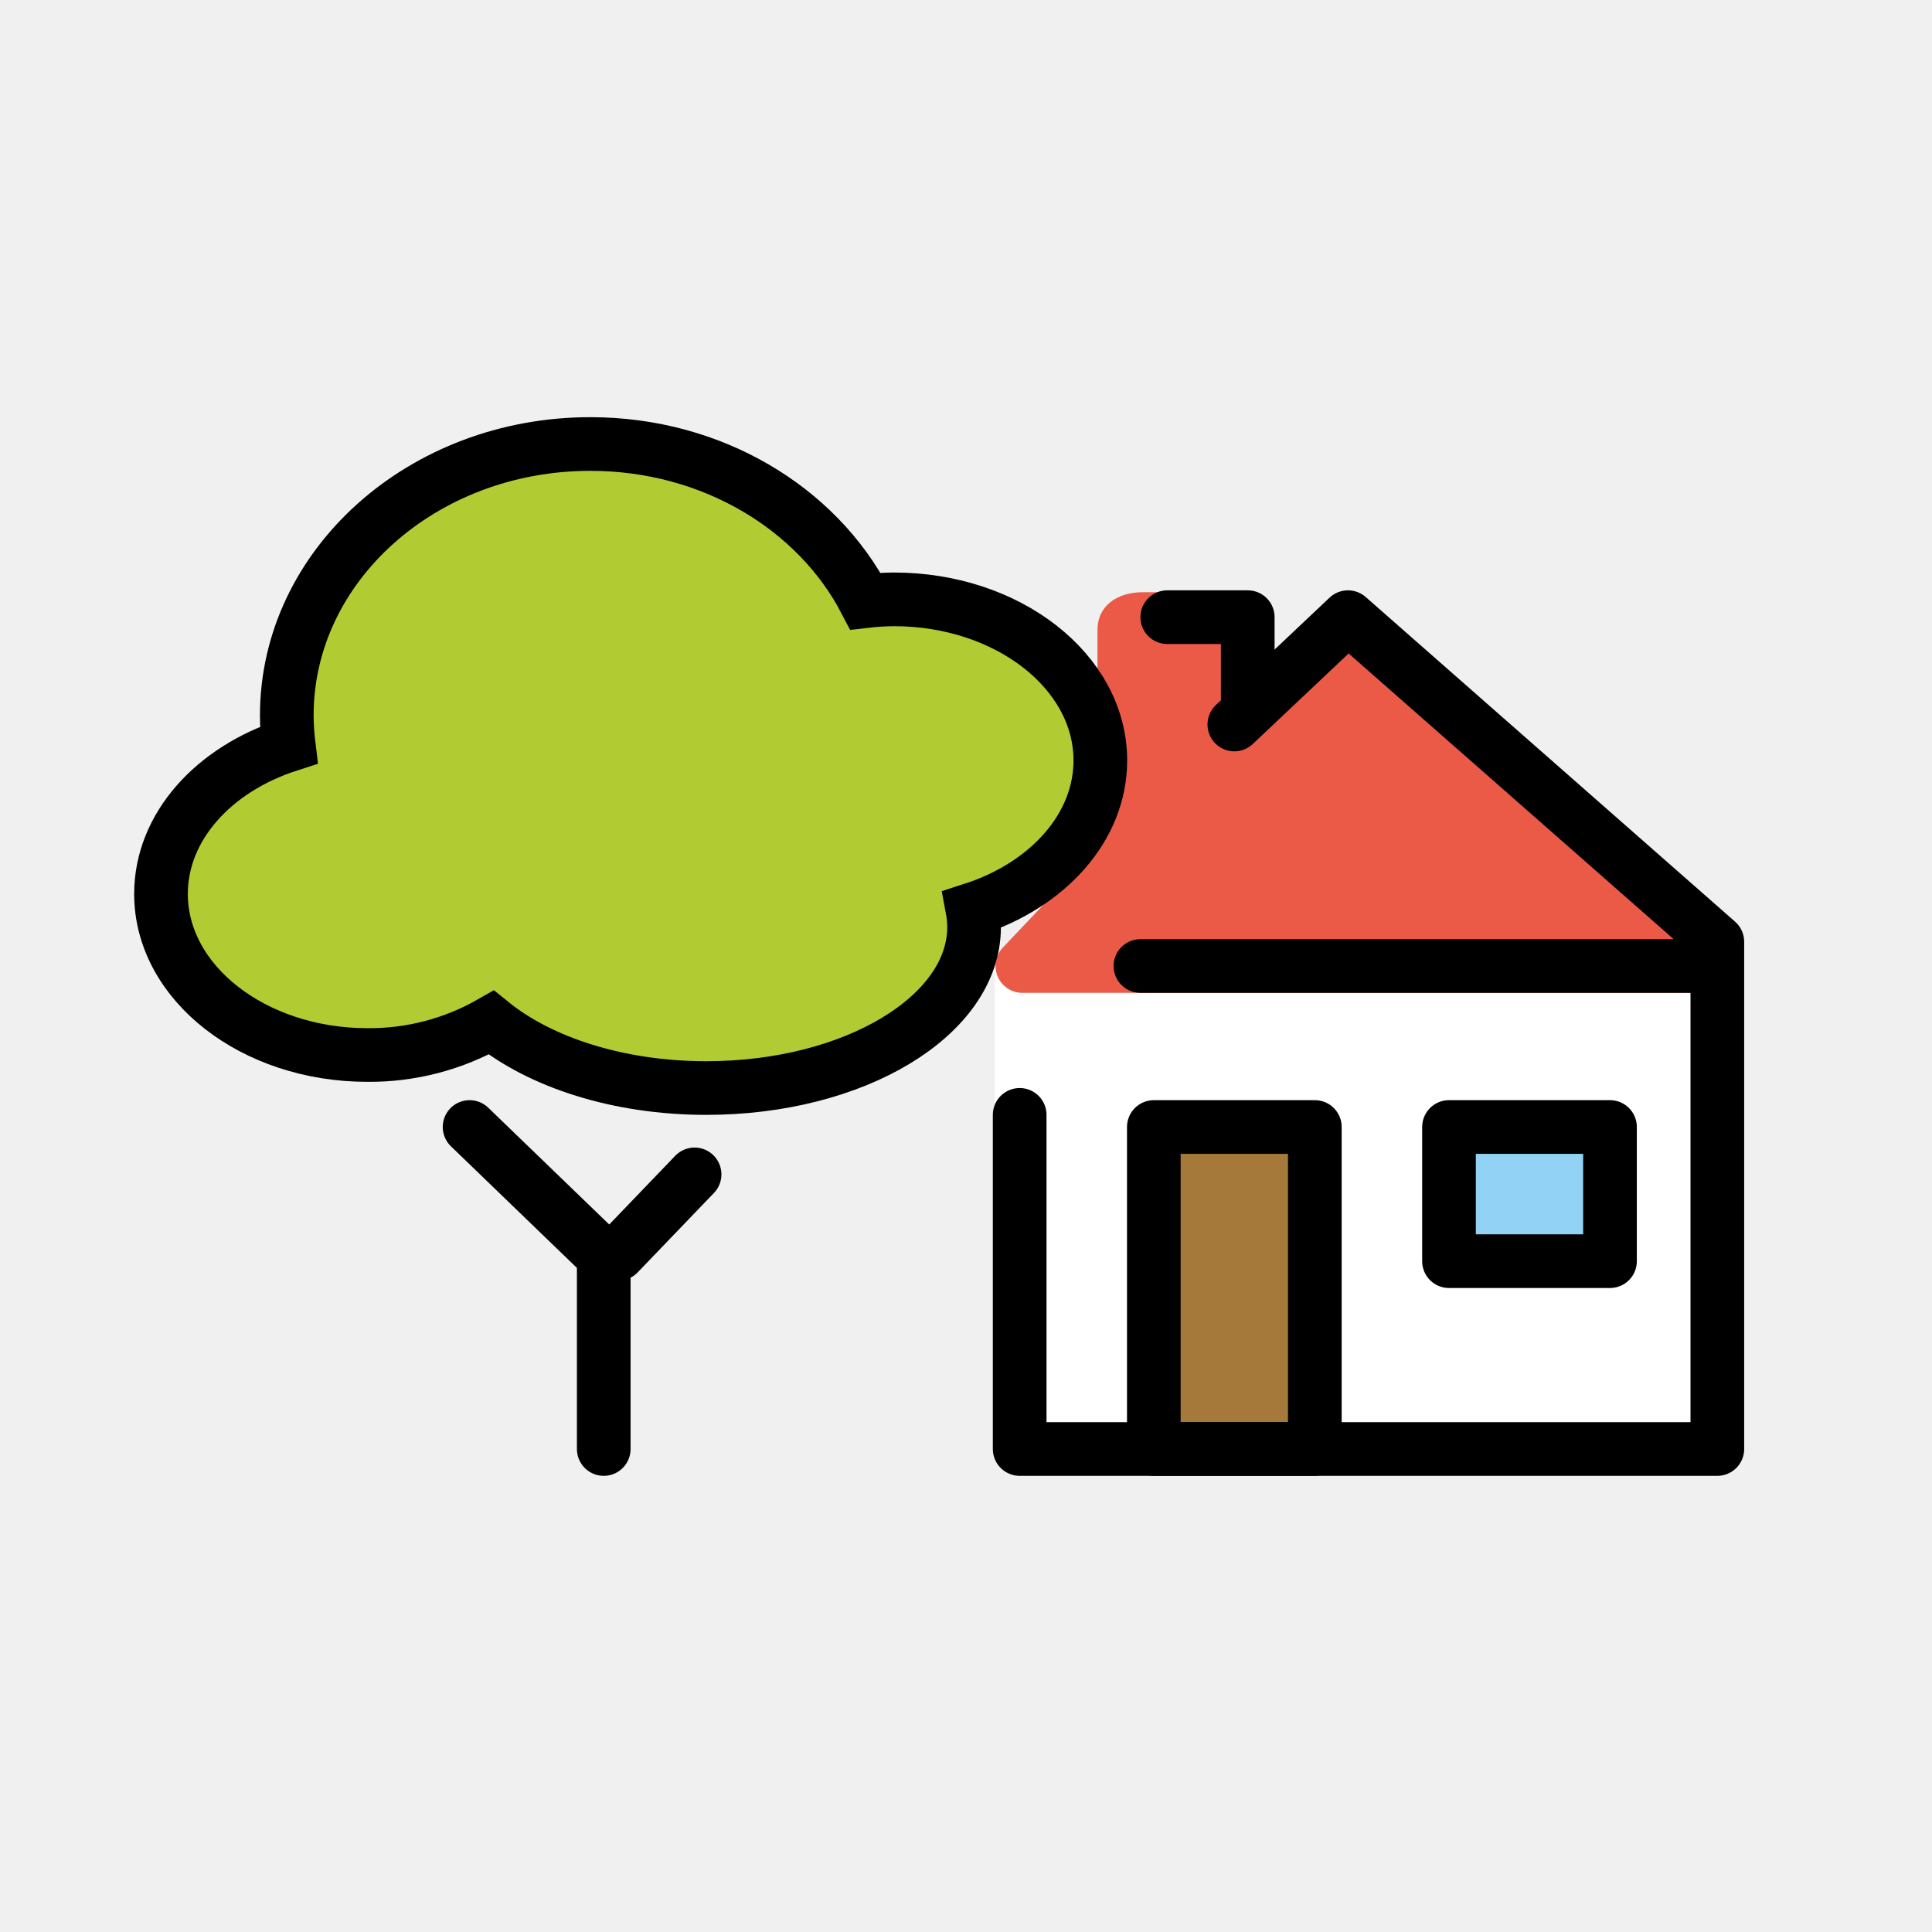
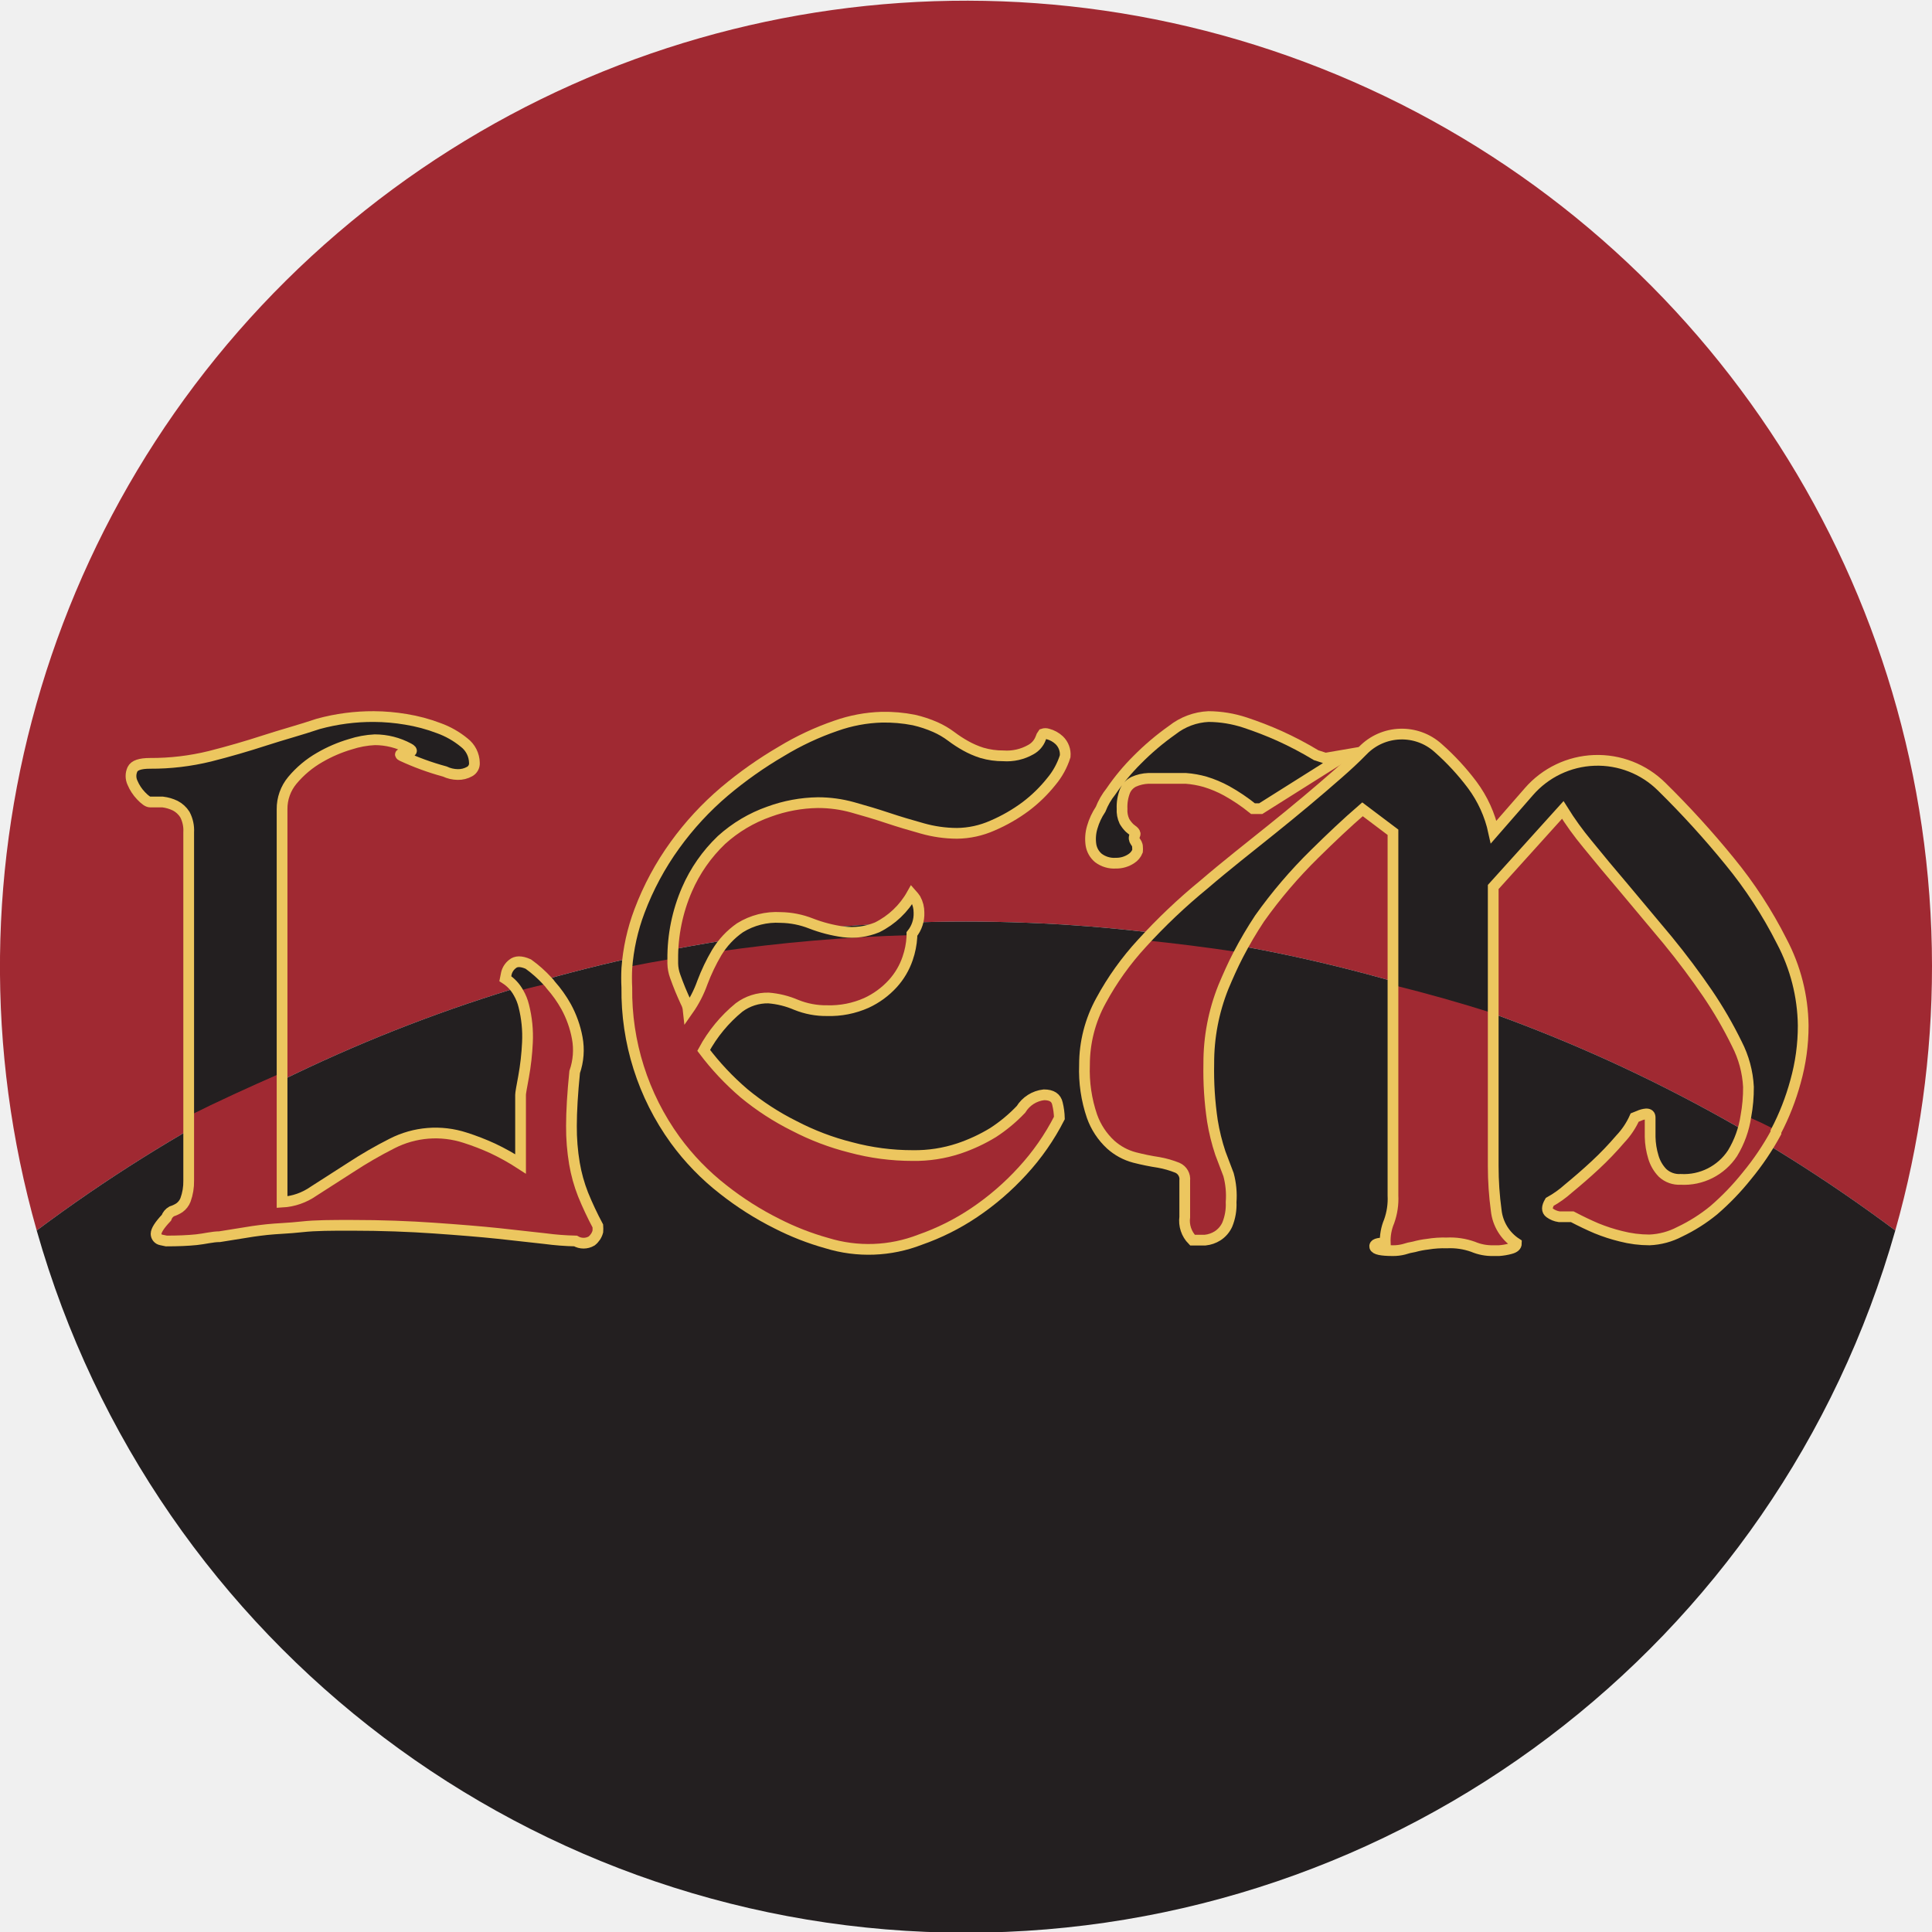
- <svg xmlns="http://www.w3.org/2000/svg" id="emoji" viewBox="0 0 72 72" version="1.1">
-   <g id="color">
-     <rect x="37.075" y="36.053" width="26.884" height="18.114" fill="#FFFFFF" />
-     <polygon fill="#EA5A47" stroke="#EA5A47" stroke-linecap="round" stroke-linejoin="round" stroke-miterlimit="10" stroke-width="2" points="50.235,23.2 38.1,36 63.5,36" />
-     <path fill="#EA5A47" d="M47.3,26l-6.4,6.059v-8.573c0-0.931,0.755-1.416,1.686-1.416h3.028 c0.931,0,1.686,0.485,1.686,1.416C47.3,23.486,47.3,26,47.3,26z" />
-     <rect x="43" y="42" width="6" height="12" fill="#A57939" />
-     <rect x="54" y="42" width="6" height="5" fill="#92D3F5" />
-     <path fill="#B1CC33" d="M41.006,28.339c0-3.312-3.445-6.003-7.694-6.003c-0.355,0.003-0.71,0.025-1.062,0.066 c-1.8-3.455-5.707-5.855-10.25-5.855c-6.248,0-11.312,4.529-11.312,10.114c0.001,0.369,0.025,0.738,0.07,1.104 C7.966,28.666,6,30.81,6,33.314c0,3.312,3.445,6.003,7.694,6.003c1.615,0.014,3.206-0.402,4.614-1.207 c1.818,1.477,4.726,2.438,8.015,2.438c5.511,0,9.978-2.688,9.978-6.003c-0.001-0.219-0.021-0.438-0.061-0.653 C39.036,32.99,41.006,30.845,41.006,28.339z" />
-   </g>
-   <g id="hair" />
-   <g id="skin" />
-   <g id="skin-shadow" />
-   <g id="line">
-     <polyline fill="none" stroke="#000000" stroke-linecap="round" stroke-linejoin="round" stroke-miterlimit="10" stroke-width="2" points="46,27 50.235,23 64,35.098 64,54 38,54 38,41.548" />
-     <rect x="43" y="42" width="6" height="12" fill="none" stroke="#000000" stroke-linecap="round" stroke-linejoin="round" stroke-miterlimit="10" stroke-width="2" />
-     <rect x="54" y="42" width="6" height="5" fill="none" stroke="#000000" stroke-linecap="round" stroke-linejoin="round" stroke-miterlimit="10" stroke-width="2" />
-     <polyline fill="none" stroke="#000000" stroke-linecap="round" stroke-linejoin="round" stroke-miterlimit="10" stroke-width="2" points="43.5,23 46.5,23 46.5,26" />
-     <path fill="none" stroke="#000000" stroke-miterlimit="10" stroke-width="2" d="M31.245,39.34" />
-     <polyline fill="none" stroke="#000000" stroke-linecap="round" stroke-linejoin="round" stroke-width="2" points="22.5,54 22.5,46.827 17.5,42" />
-     <line x1="23.041" x2="25.885" y1="46.727" y2="43.766" fill="none" stroke="#000000" stroke-linecap="round" stroke-linejoin="round" stroke-width="2" />
-     <path fill="none" stroke="#000000" stroke-linecap="round" stroke-miterlimit="10" stroke-width="2" d="M41.006,28.339 c0-3.312-3.445-6.003-7.694-6.003c-0.355,0.003-0.71,0.025-1.062,0.066c-1.8-3.455-5.707-5.855-10.25-5.855 c-6.248,0-11.312,4.529-11.312,10.114c0.001,0.369,0.025,0.738,0.07,1.104C7.966,28.666,6,30.81,6,33.314 c0,3.312,3.445,6.003,7.694,6.003c1.615,0.014,3.206-0.402,4.614-1.207c1.818,1.477,4.726,2.438,8.015,2.438 c5.511,0,9.978-2.688,9.978-6.003c-0.001-0.219-0.021-0.438-0.061-0.653 C39.036,32.99,41.006,30.845,41.006,28.339z" />
-     <line x1="63.5" x2="42.5" y1="36" y2="36" fill="none" stroke="#000000" stroke-linecap="round" stroke-linejoin="round" stroke-miterlimit="10" stroke-width="2" />
+ <svg xmlns="http://www.w3.org/2000/svg" viewBox="0 0 90 90">
+   <defs>
+     <style>.cls-1{fill:#a02932;}.cls-2{fill:#231f20;}.cls-3{fill:none;stroke:#ecc65f;stroke-miterlimit:10;stroke-width:0.5px;}</style>
+   </defs>
+   <g id="Layer_2" data-name="Layer 2">
+     <g id="Layer_1-2" data-name="Layer 1">
+       <path class="cls-1" d="M90,45a45.09,45.09,0,0,1-1.71,12.32,72.31,72.31,0,0,0-86.58,0A45,45,0,1,1,90,45Z" />
+       <path class="cls-2" d="M88.29,57.32a45,45,0,0,1-86.58,0,72.31,72.31,0,0,1,86.58,0Z" />
+       <path class="cls-2" d="M25.5,45.6a5.8,5.8,0,0,0-.89-.79c-.34-.12-.58-.11-.74,0a.78.78,0,0,0-.28.43c0,.15-.05.24-.05.25a1.81,1.81,0,0,1,.61.65c.5-.14,1-.26,1.51-.38A1.35,1.35,0,0,0,25.5,45.6ZM20.44,33.84a7.78,7.78,0,0,0-1.53-.41,9.29,9.29,0,0,0-1.49-.13,9.63,9.63,0,0,0-2.59.34q-1.24.34-2.49.75c-.83.27-1.69.52-2.56.74A11.47,11.47,0,0,1,7,35.46c-.46,0-.73.09-.82.28a.74.74,0,0,0,0,.62,2,2,0,0,0,.4.61c.18.19.32.29.42.29l.59,0a1.86,1.86,0,0,1,.58.17,1.13,1.13,0,0,1,.45.42,1.51,1.51,0,0,1,.18.82V52c1.4-.7,2.85-1.36,4.31-2V37.62a2.09,2.09,0,0,1,.48-1.36,4.86,4.86,0,0,1,1.28-1.06,6.47,6.47,0,0,1,1.42-.61,4.34,4.34,0,0,1,1.14-.21,3.34,3.34,0,0,1,1.58.4c.51.27-.68.17-.32.35a12.52,12.52,0,0,0,2,.73,1.46,1.46,0,0,0,.6.14,1.08,1.08,0,0,0,.56-.14.43.43,0,0,0,.22-.4,1.22,1.22,0,0,0-.48-1A4,4,0,0,0,20.44,33.84Z" />
+       <path class="cls-2" d="M49.43,34.35a1.23,1.23,0,0,0-.53-.29.4.4,0,0,0-.23,0,.75.75,0,0,0-.1.21,1,1,0,0,1-.46.53,2.26,2.26,0,0,1-1.28.29,3.46,3.46,0,0,1-1-.14,4.05,4.05,0,0,1-.76-.33,5.74,5.74,0,0,1-.66-.43,3.8,3.8,0,0,0-.75-.44,5.55,5.55,0,0,0-1-.33,7,7,0,0,0-1.5-.13,7,7,0,0,0-2.13.4,13.07,13.07,0,0,0-2.54,1.19,18.87,18.87,0,0,0-2.61,1.87,14.11,14.11,0,0,0-2.31,2.5,13.14,13.14,0,0,0-1.65,3.07A9.51,9.51,0,0,0,29.24,45c.7-.14,1.41-.27,2.12-.39A8,8,0,0,1,32,41.36,7.08,7.08,0,0,1,33.7,39a6.51,6.51,0,0,1,2.22-1.32,6.89,6.89,0,0,1,2.27-.42,6,6,0,0,1,1.62.22c.54.15,1.08.32,1.62.5s1.08.33,1.62.48a6,6,0,0,0,1.62.23,4.17,4.17,0,0,0,1.65-.36,7.18,7.18,0,0,0,1.55-.89,6.68,6.68,0,0,0,1.2-1.17,3.43,3.43,0,0,0,.64-1.17A.92.92,0,0,0,49.43,34.35Zm-6.92,7.22a3.78,3.78,0,0,1-1.62,1.54,3.11,3.11,0,0,1-1.57.21,6.71,6.71,0,0,1-1.51-.39,4,4,0,0,0-1.41-.28,3.23,3.23,0,0,0-1.9.48,3.81,3.81,0,0,0-1.08,1.15h0a77.91,77.91,0,0,1,9.09-.78h0v-.14a1.5,1.5,0,0,0,.33-.95,1.3,1.3,0,0,0-.16-.63A1.91,1.91,0,0,0,42.51,41.57Z" />
+       <path class="cls-2" d="M61.74,35.24l-.43-.14a16.21,16.21,0,0,0-1.71-.9A16.88,16.88,0,0,0,58,33.58a5.54,5.54,0,0,0-1.7-.28,2.94,2.94,0,0,0-1.69.63,12.17,12.17,0,0,0-1.64,1.39,10.07,10.07,0,0,0-1.22,1.47,3.2,3.2,0,0,0-.48.83,3,3,0,0,0-.39.84,1.9,1.9,0,0,0-.06.81,1,1,0,0,0,.35.62,1.22,1.22,0,0,0,.81.24A1.26,1.26,0,0,0,52.7,40,.74.74,0,0,0,53,39.6a1,1,0,0,0,0-.19c0-.26-.24-.26-.12-.57.06-.13-.16-.23-.25-.32a1.5,1.5,0,0,1-.24-.31,1.2,1.2,0,0,1-.11-.59,2,2,0,0,1,.14-.83.86.86,0,0,1,.4-.42,1.84,1.84,0,0,1,.68-.16c.27,0,.58,0,.94,0l.81,0a4.5,4.5,0,0,1,.9.16,5.25,5.25,0,0,1,1,.42,8.58,8.58,0,0,1,1.23.83h.36l4-2.52ZM83,43.77a20.28,20.28,0,0,0-2.41-3.69,42.35,42.35,0,0,0-3.16-3.47l0,0a4.23,4.23,0,0,0-6.18.24l-1.64,1.88a5.69,5.69,0,0,0-1-2.2A11.46,11.46,0,0,0,67,34.78v0a2.55,2.55,0,0,0-3.48.13c-.36.35-.73.71-1.13,1.06-1,.87-2,1.74-3.09,2.59s-2.13,1.72-3.17,2.58a29.32,29.32,0,0,0-2.89,2.74h0c1.49.15,3,.34,4.44.56a18.39,18.39,0,0,1,1-1.7,21.66,21.66,0,0,1,2.56-3c.76-.76,1.5-1.45,2.23-2.09l1.44,1.07v7.2c1.57.39,3.13.83,4.67,1.32v-6l3.24-3.59A13.45,13.45,0,0,0,74,39.2c.52.64,1.1,1.34,1.74,2.09l2,2.39c.68.83,1.3,1.66,1.86,2.48a19.2,19.2,0,0,1,1.37,2.36,4.93,4.93,0,0,1,.54,2A7.39,7.39,0,0,1,81.33,52c.46.21.92.45,1.37.68a11.32,11.32,0,0,0,.91-2.32A9.58,9.58,0,0,0,84,47.69,8.62,8.62,0,0,0,83,43.77Z" />
+       <path class="cls-1" d="M27.85,57a1.78,1.78,0,0,1,0,.26.83.83,0,0,1-.29.44.74.74,0,0,1-.75,0,12.81,12.81,0,0,1-1.42-.11l-2.17-.24c-.86-.09-1.85-.17-3-.25S17.78,57,16.34,57c-.9,0-1.66,0-2.29.07s-1.18.08-1.64.13-.86.11-1.2.17l-1,.16c-.33,0-.69.1-1.08.14s-.86.06-1.4.06l-.24,0a.29.29,0,0,1-.24-.28q0-.24.48-.75A.55.55,0,0,1,8,56.35a1.49,1.49,0,0,0,.36-.17.82.82,0,0,0,.28-.36,2.48,2.48,0,0,0,.12-.94V52c1.4-.7,2.85-1.36,4.31-2v6a2.83,2.83,0,0,0,1.47-.51l1.73-1.11a20,20,0,0,1,1.92-1.11,4.45,4.45,0,0,1,3.45-.29,11.21,11.21,0,0,1,1.29.5,11,11,0,0,1,1.29.72V50.93c0-.08.05-.36.14-.84a12,12,0,0,0,.18-1.59,5.78,5.78,0,0,0-.17-1.71,2.3,2.3,0,0,0-.25-.62c.5-.14,1-.26,1.51-.38a5.7,5.7,0,0,1,.71,1,4.89,4.89,0,0,1,.52,1.46,3.1,3.1,0,0,1-.12,1.59c-.1,1-.15,1.84-.15,2.51a10.17,10.17,0,0,0,.14,1.75,7.26,7.26,0,0,0,.4,1.44A15.61,15.61,0,0,0,27.85,57Z" />
+       <path class="cls-1" d="M49.35,52a11.05,11.05,0,0,1-1.72,2.47,12.44,12.44,0,0,1-2.25,1.94,11,11,0,0,1-2.52,1.26,6.61,6.61,0,0,1-4.34.16A12.56,12.56,0,0,1,36.19,57a14.48,14.48,0,0,1-2.49-1.58,11.54,11.54,0,0,1-2.25-2.32,11.84,11.84,0,0,1-2.25-7.16,8.7,8.7,0,0,1,0-.89c.7-.14,1.41-.27,2.12-.39v.2a1.85,1.85,0,0,0,.11.58q.11.31.24.63c.09.21.17.4.25.57a1,1,0,0,1,.12.38,5.31,5.31,0,0,0,.66-1.28,9,9,0,0,1,.67-1.4,77.91,77.91,0,0,1,9.09-.78,3.74,3.74,0,0,1-.2,1,3.35,3.35,0,0,1-.69,1.17,3.84,3.84,0,0,1-1.23.9,4.2,4.2,0,0,1-1.83.36,3.7,3.7,0,0,1-1.44-.27,4.07,4.07,0,0,0-1.29-.32,2.22,2.22,0,0,0-1.37.44,6.66,6.66,0,0,0-1.65,2,12.64,12.64,0,0,0,1.88,2A11.76,11.76,0,0,0,37,52.37a12,12,0,0,0,2.63,1.05,11.07,11.07,0,0,0,2.89.38,6.52,6.52,0,0,0,2.15-.33,7.89,7.89,0,0,0,1.59-.74,7.21,7.21,0,0,0,1.3-1.08,1.44,1.44,0,0,1,1.08-.72c.36,0,.57.13.63.4A3.26,3.26,0,0,1,49.35,52Z" />
+       <path class="cls-1" d="M57.19,54.7A3.82,3.82,0,0,1,57.35,56a2.45,2.45,0,0,1-.18,1,1.23,1.23,0,0,1-.45.52,1.34,1.34,0,0,1-.58.2l-.59,0a1.29,1.29,0,0,1-.36-1.08v-1.8a.58.58,0,0,0-.34-.6A4.38,4.38,0,0,0,54,54a11.35,11.35,0,0,1-1.13-.23,2.69,2.69,0,0,1-1.11-.6,3.33,3.33,0,0,1-.87-1.31,6.69,6.69,0,0,1-.35-2.4,6.19,6.19,0,0,1,.77-3,13.19,13.19,0,0,1,1.91-2.67c1.49.15,3,.34,4.44.56-.25.48-.48,1-.69,1.5a9.49,9.49,0,0,0-.68,3.57,15.88,15.88,0,0,0,.17,2.67,9.64,9.64,0,0,0,.37,1.5Z" />
+       <path class="cls-1" d="M70.66,57.76c0,.12-.09.2-.28.25a2.8,2.8,0,0,1-.53.09l-.27,0a2.28,2.28,0,0,1-.94-.18,3.16,3.16,0,0,0-1.22-.18,4.65,4.65,0,0,0-.9.06,4,4,0,0,0-.62.12,3.19,3.19,0,0,0-.49.12,2,2,0,0,1-.5.06c-.54,0-.82-.06-.85-.18s.13-.18.49-.18a2.33,2.33,0,0,1,.18-.95,3.11,3.11,0,0,0,.18-1.21V45.89c1.57.39,3.13.83,4.67,1.32v6.95a15.3,15.3,0,0,0,.14,2.07A2.09,2.09,0,0,0,70.66,57.76Z" />
+       <path class="cls-1" d="M82.7,52.63l0,.06a12.53,12.53,0,0,1-1.35,2.05,12,12,0,0,1-1.55,1.61,7.73,7.73,0,0,1-1.58,1,3.32,3.32,0,0,1-1.41.38,5.33,5.33,0,0,1-1.33-.17,8,8,0,0,1-1.14-.37c-.33-.14-.71-.32-1.13-.54h-.36l-.25,0a1,1,0,0,1-.44-.18q-.21-.15,0-.51a4.77,4.77,0,0,0,.87-.62c.4-.33.82-.69,1.25-1.09A14.74,14.74,0,0,0,75.39,53a3.57,3.57,0,0,0,.67-1l.2-.07a1,1,0,0,1,.34-.09.15.15,0,0,1,.18.16c0,.28,0,.58,0,.91a3.48,3.48,0,0,0,.15.93,1.77,1.77,0,0,0,.43.74,1.14,1.14,0,0,0,.84.3,2.71,2.71,0,0,0,2.42-1.22A4.66,4.66,0,0,0,81.33,52C81.79,52.16,82.25,52.4,82.7,52.63Z" />
+       <path class="cls-3" d="M27.85,57.11a1.78,1.78,0,0,1,0,.26.83.83,0,0,1-.29.44.74.74,0,0,1-.75,0,12.81,12.81,0,0,1-1.42-.11l-2.17-.24c-.86-.09-1.85-.17-3-.25s-2.42-.13-3.86-.13c-.9,0-1.66,0-2.29.07s-1.18.08-1.64.13-.86.11-1.2.17l-1,.16c-.33,0-.69.1-1.08.14s-.86.06-1.4.06l-.24-.05a.29.29,0,0,1-.24-.28q0-.24.48-.75A.55.55,0,0,1,8,56.43a1.49,1.49,0,0,0,.36-.17.82.82,0,0,0,.28-.36A2.48,2.48,0,0,0,8.79,55V38.77a1.57,1.57,0,0,0-.18-.83,1.17,1.17,0,0,0-.45-.41,1.86,1.86,0,0,0-.58-.17l-.59,0c-.1,0-.24-.1-.42-.29a2,2,0,0,1-.4-.61.74.74,0,0,1,0-.62c.09-.19.36-.28.82-.28a11.47,11.47,0,0,0,2.79-.33c.87-.22,1.73-.47,2.56-.74S14,34,14.83,33.72a9.63,9.63,0,0,1,2.59-.34,9.29,9.29,0,0,1,1.49.13,7.78,7.78,0,0,1,1.53.41,4,4,0,0,1,1.18.67,1.22,1.22,0,0,1,.48.95.43.43,0,0,1-.22.4,1.08,1.08,0,0,1-.56.14,1.46,1.46,0,0,1-.6-.14,12.52,12.52,0,0,1-2-.73c-.36-.18.83-.08.32-.35a3.34,3.34,0,0,0-1.58-.4,4.34,4.34,0,0,0-1.14.21,6.47,6.47,0,0,0-1.42.61,4.71,4.71,0,0,0-1.28,1.07,2.07,2.07,0,0,0-.48,1.35V56a2.83,2.83,0,0,0,1.47-.51l1.73-1.11a20,20,0,0,1,1.92-1.11A4.45,4.45,0,0,1,21.67,53a11.21,11.21,0,0,1,1.29.5,11,11,0,0,1,1.29.72V51c0-.08.05-.36.14-.84a12,12,0,0,0,.18-1.59,5.78,5.78,0,0,0-.17-1.71,2.3,2.3,0,0,0-.25-.62,1.81,1.81,0,0,0-.61-.65l.05-.25a.78.78,0,0,1,.28-.43c.16-.14.4-.15.74,0a5.8,5.8,0,0,1,.89.79,1.35,1.35,0,0,1,.16.19,5.7,5.7,0,0,1,.71,1,4.89,4.89,0,0,1,.52,1.46,3.1,3.1,0,0,1-.12,1.59c-.1,1-.15,1.84-.15,2.51a10.17,10.17,0,0,0,.14,1.75,7.26,7.26,0,0,0,.4,1.44A15.61,15.61,0,0,0,27.85,57.11Z" />
+       <path class="cls-3" d="M49.26,51.41a3.18,3.18,0,0,1,.09.67,11.05,11.05,0,0,1-1.72,2.47,12.44,12.44,0,0,1-2.25,1.94,11,11,0,0,1-2.52,1.26,6.61,6.61,0,0,1-4.34.16A12.56,12.56,0,0,1,36.19,57a14.48,14.48,0,0,1-2.49-1.58,11.54,11.54,0,0,1-2.25-2.32A11.84,11.84,0,0,1,29.2,46a8.7,8.7,0,0,1,0-.89,9.51,9.51,0,0,1,.59-2.67,13.14,13.14,0,0,1,1.65-3.07,14.11,14.11,0,0,1,2.31-2.5A18.87,18.87,0,0,1,36.4,35a13.07,13.07,0,0,1,2.54-1.19,7,7,0,0,1,2.13-.4,7,7,0,0,1,1.5.13,5.55,5.55,0,0,1,1,.33,3.8,3.8,0,0,1,.75.44,5.74,5.74,0,0,0,.66.43,4.05,4.05,0,0,0,.76.33,3.46,3.46,0,0,0,1,.14,2.26,2.26,0,0,0,1.28-.29,1,1,0,0,0,.46-.53.6.6,0,0,1,.1-.2.35.35,0,0,1,.23,0,1.23,1.23,0,0,1,.53.29.92.92,0,0,1,.28.75,3.43,3.43,0,0,1-.64,1.17,6.68,6.68,0,0,1-1.2,1.17,7.62,7.62,0,0,1-1.55.89,4.17,4.17,0,0,1-1.65.36,6,6,0,0,1-1.62-.23c-.54-.15-1.08-.31-1.62-.49s-1.08-.34-1.62-.49a6,6,0,0,0-1.62-.22,6.89,6.89,0,0,0-2.27.42,6.51,6.51,0,0,0-2.22,1.32A7.08,7.08,0,0,0,32,41.44a8,8,0,0,0-.66,3.25v.2a1.85,1.85,0,0,0,.11.58q.11.31.24.63c.09.21.17.4.25.57a1,1,0,0,1,.12.38,5.31,5.31,0,0,0,.66-1.28,9,9,0,0,1,.67-1.4h0a3.81,3.81,0,0,1,1.08-1.15,3.23,3.23,0,0,1,1.9-.48,4,4,0,0,1,1.41.28,6.71,6.71,0,0,0,1.51.39,3.11,3.11,0,0,0,1.57-.21,3.78,3.78,0,0,0,1.62-1.54,1.91,1.91,0,0,1,.17.22,1.3,1.3,0,0,1,.16.63,1.5,1.5,0,0,1-.33,1v.14h0a3.74,3.74,0,0,1-.2,1,3.35,3.35,0,0,1-.69,1.17,3.84,3.84,0,0,1-1.23.9,4.2,4.2,0,0,1-1.83.36,3.7,3.7,0,0,1-1.44-.27,4.07,4.07,0,0,0-1.29-.32,2.22,2.22,0,0,0-1.37.44,6.66,6.66,0,0,0-1.65,2,12.64,12.64,0,0,0,1.88,2A12.21,12.21,0,0,0,37,52.45a12,12,0,0,0,2.63,1,11.07,11.07,0,0,0,2.89.38,6.52,6.52,0,0,0,2.15-.33,7.89,7.89,0,0,0,1.59-.74,7.21,7.21,0,0,0,1.3-1.08A1.44,1.44,0,0,1,48.63,51C49,51,49.2,51.14,49.26,51.41Z" />
+       <path class="cls-3" d="M61.74,35.32l-.43-.14a16.21,16.21,0,0,0-1.71-.9A16.88,16.88,0,0,0,58,33.66a5.54,5.54,0,0,0-1.7-.28,2.94,2.94,0,0,0-1.69.63,12.17,12.17,0,0,0-1.64,1.39,10.07,10.07,0,0,0-1.22,1.47,3.2,3.2,0,0,0-.48.83,3,3,0,0,0-.39.84,1.9,1.9,0,0,0-.06.81,1,1,0,0,0,.35.62,1.22,1.22,0,0,0,.81.24A1.26,1.26,0,0,0,52.7,40a.74.74,0,0,0,.29-.35,1,1,0,0,0,0-.19c0-.26-.25-.27-.12-.57.06-.13-.16-.23-.25-.32a1.5,1.5,0,0,1-.24-.31,1.2,1.2,0,0,1-.11-.59,2,2,0,0,1,.14-.83.86.86,0,0,1,.4-.42,1.84,1.84,0,0,1,.68-.16c.27,0,.58,0,.94,0l.81,0a4.5,4.5,0,0,1,.9.16,5.25,5.25,0,0,1,1,.42,8.58,8.58,0,0,1,1.23.83h.36l4-2.52Z" />
+       <path class="cls-3" d="M84,47.77a9.58,9.58,0,0,1-.36,2.62,11.54,11.54,0,0,1-.91,2.32l0,.06a12.53,12.53,0,0,1-1.35,2,12,12,0,0,1-1.55,1.61,7.73,7.73,0,0,1-1.58,1,3.32,3.32,0,0,1-1.41.38,5.33,5.33,0,0,1-1.33-.17,8,8,0,0,1-1.14-.37c-.33-.14-.71-.32-1.13-.54h-.36l-.25,0a1,1,0,0,1-.44-.18q-.21-.15,0-.51a4.77,4.77,0,0,0,.87-.62c.4-.33.82-.69,1.25-1.09a14.74,14.74,0,0,0,1.17-1.22,3.57,3.57,0,0,0,.67-1l.2-.08a1,1,0,0,1,.34-.09c.12,0,.18.05.18.17,0,.28,0,.58,0,.91a3.48,3.48,0,0,0,.15.93,1.77,1.77,0,0,0,.43.74,1.14,1.14,0,0,0,.84.3,2.71,2.71,0,0,0,2.42-1.22A4.64,4.64,0,0,0,81.33,52a7.2,7.2,0,0,0,.12-1.37,4.93,4.93,0,0,0-.54-2,19.2,19.2,0,0,0-1.37-2.36c-.56-.82-1.18-1.65-1.86-2.48l-2-2.39c-.64-.75-1.22-1.45-1.74-2.09a14.34,14.34,0,0,1-1.14-1.58l-3.24,3.59v13a15.3,15.3,0,0,0,.14,2.07,2.09,2.09,0,0,0,.94,1.53c0,.12-.09.2-.28.25a2.8,2.8,0,0,1-.53.09l-.27,0a2.28,2.28,0,0,1-.94-.18,3.16,3.16,0,0,0-1.22-.18,4.65,4.65,0,0,0-.9.06,4,4,0,0,0-.62.12,3.19,3.19,0,0,0-.49.12,2,2,0,0,1-.5.06c-.54,0-.82-.06-.85-.18s.13-.18.49-.18a2.33,2.33,0,0,1,.18-1,3.11,3.11,0,0,0,.18-1.21V38.77L63.47,37.7c-.73.63-1.47,1.33-2.23,2.08a22.34,22.34,0,0,0-2.56,3,18.39,18.39,0,0,0-1,1.7c-.25.48-.48,1-.69,1.5a9.49,9.49,0,0,0-.68,3.57,15.88,15.88,0,0,0,.17,2.67,9.64,9.64,0,0,0,.37,1.5l.38,1A3.82,3.82,0,0,1,57.35,56a2.45,2.45,0,0,1-.18,1.05,1.23,1.23,0,0,1-.45.52,1.34,1.34,0,0,1-.58.2l-.59,0a1.29,1.29,0,0,1-.36-1.08V55a.58.58,0,0,0-.34-.6,4.38,4.38,0,0,0-.87-.25,11.35,11.35,0,0,1-1.13-.23,2.69,2.69,0,0,1-1.11-.6A3.3,3.3,0,0,1,50.87,52a6.59,6.59,0,0,1-.35-2.39,6.19,6.19,0,0,1,.77-3,13.19,13.19,0,0,1,1.91-2.67,27.2,27.2,0,0,1,2.89-2.74c1-.86,2.1-1.72,3.17-2.58s2.1-1.72,3.09-2.59c.4-.35.78-.7,1.13-1.06A2.53,2.53,0,0,1,67,34.85h0a11.46,11.46,0,0,1,1.58,1.71,5.69,5.69,0,0,1,1,2.2l1.64-1.88a4.24,4.24,0,0,1,6.19-.23l0,0a42.35,42.35,0,0,1,3.16,3.47A20.28,20.28,0,0,1,83,43.85,8.62,8.62,0,0,1,84,47.77Z" />
+     </g>
  </g>
</svg>
